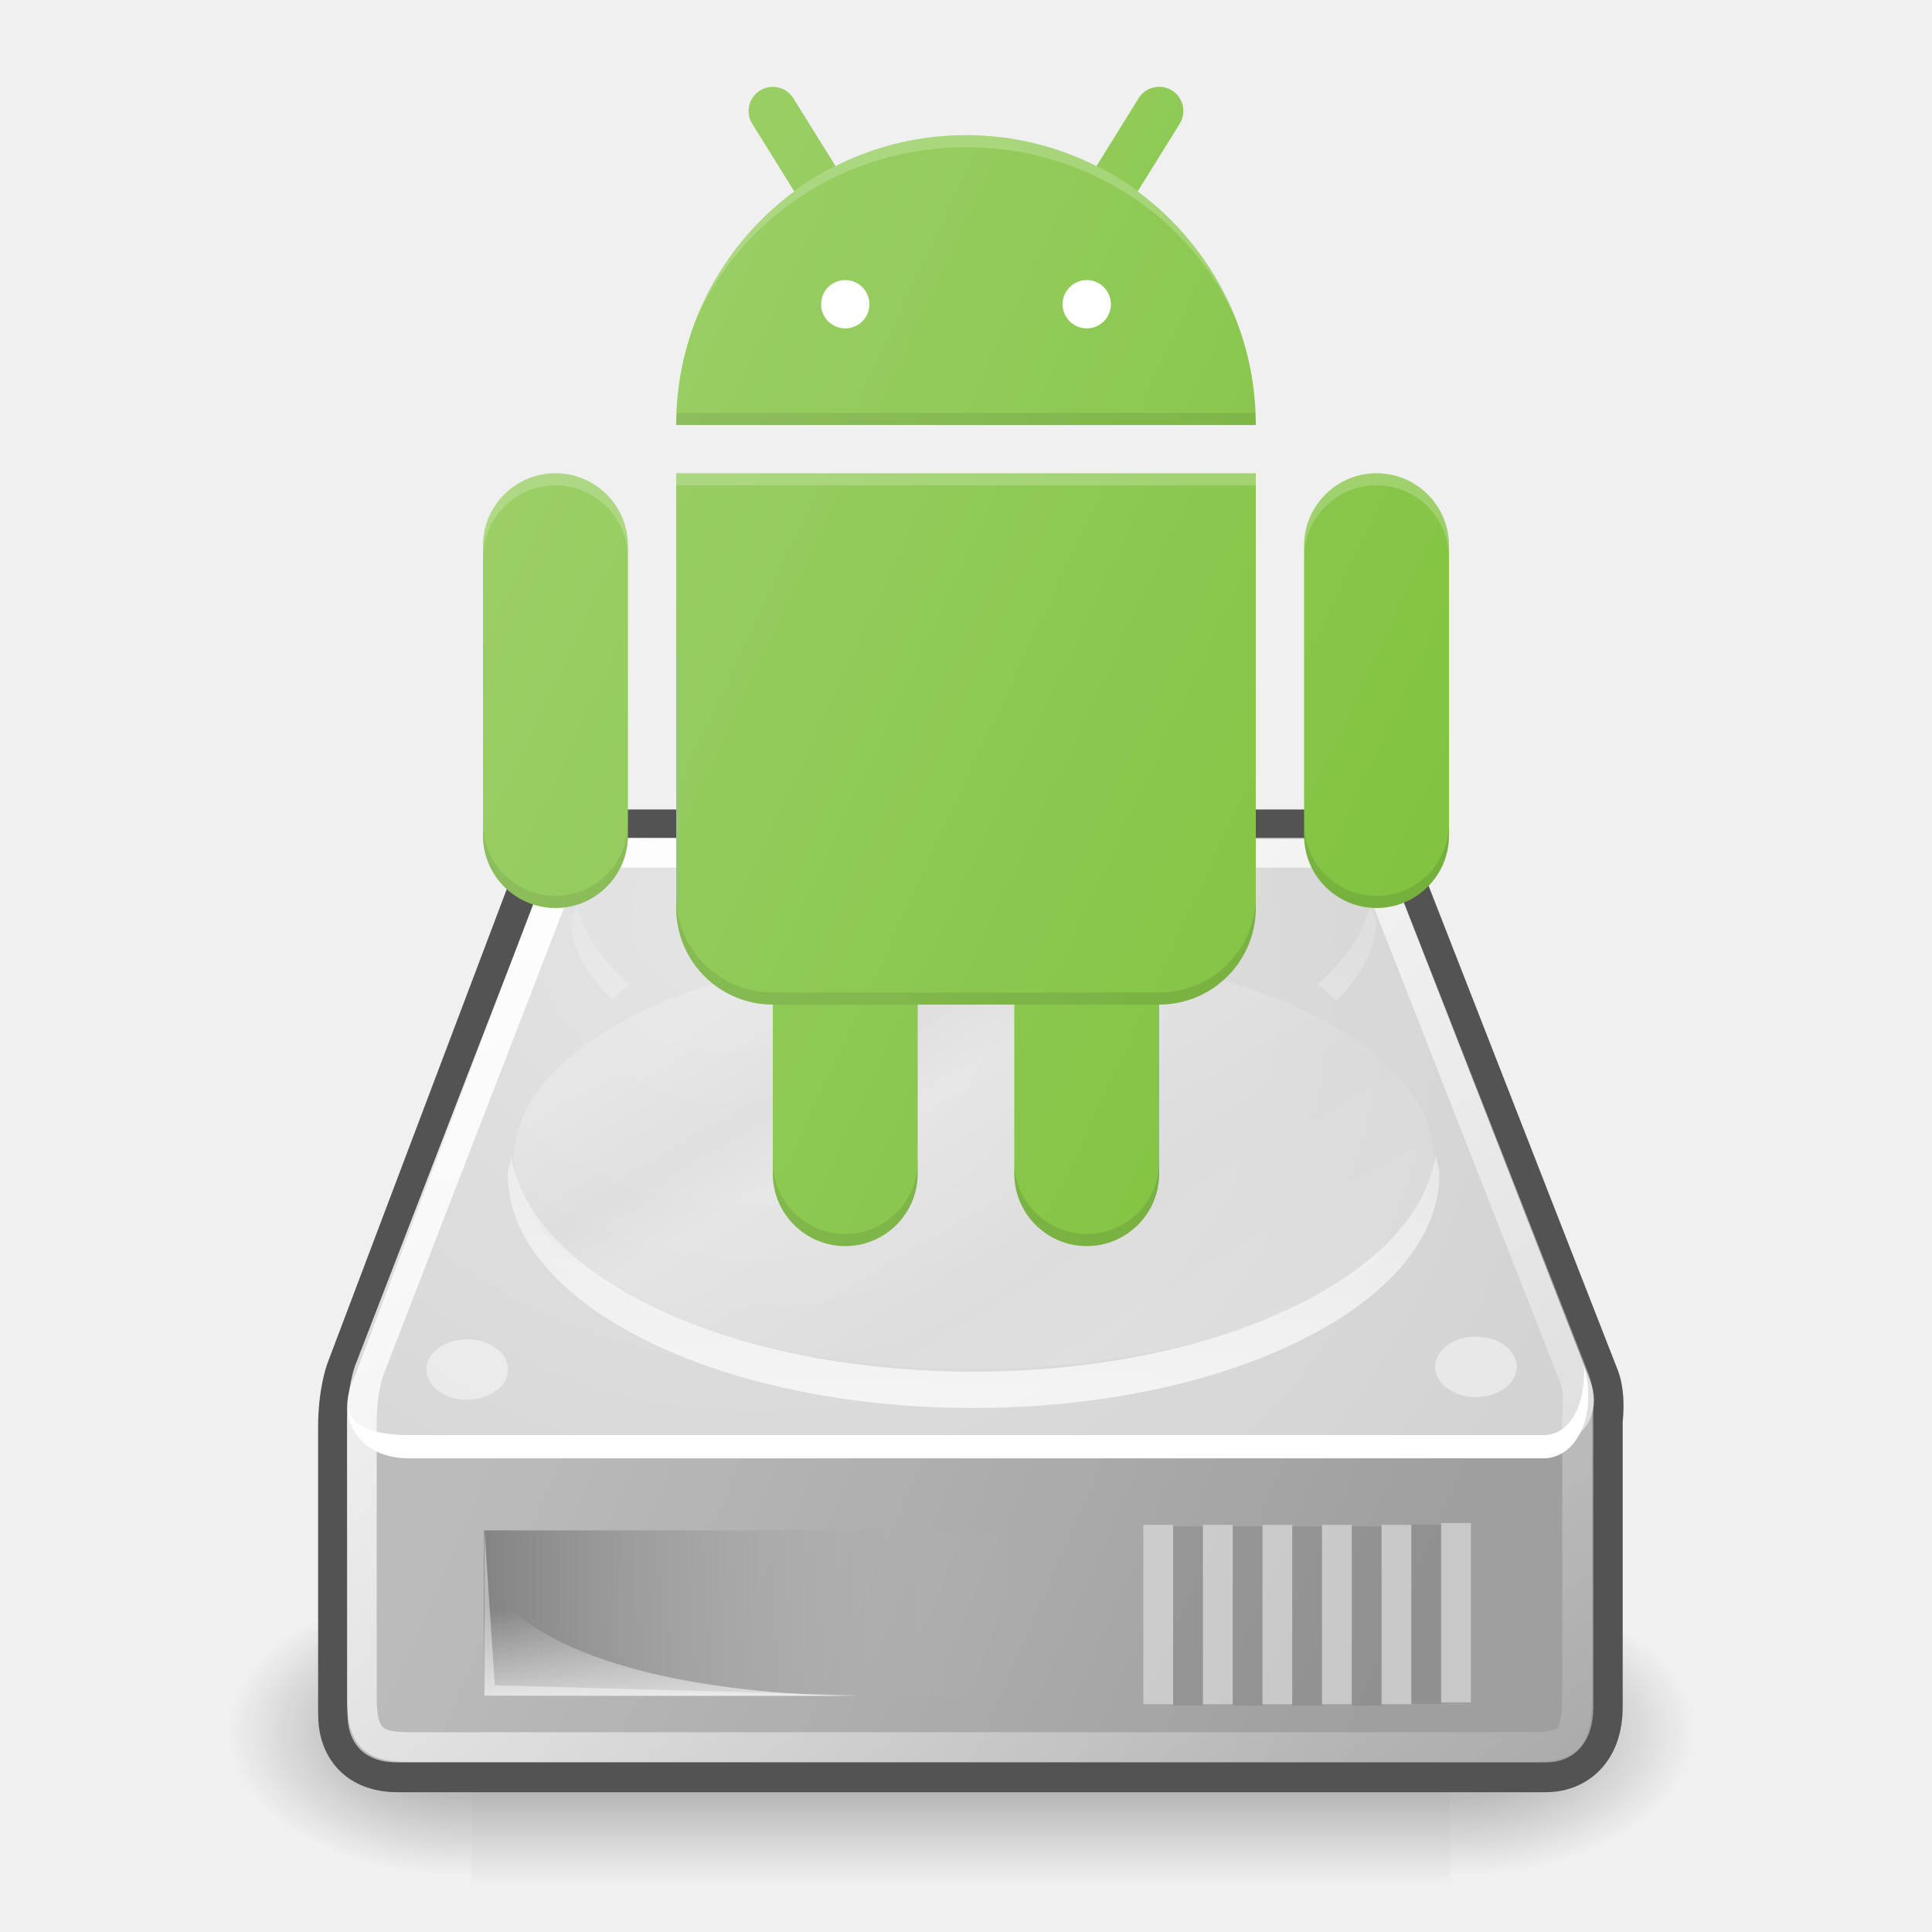
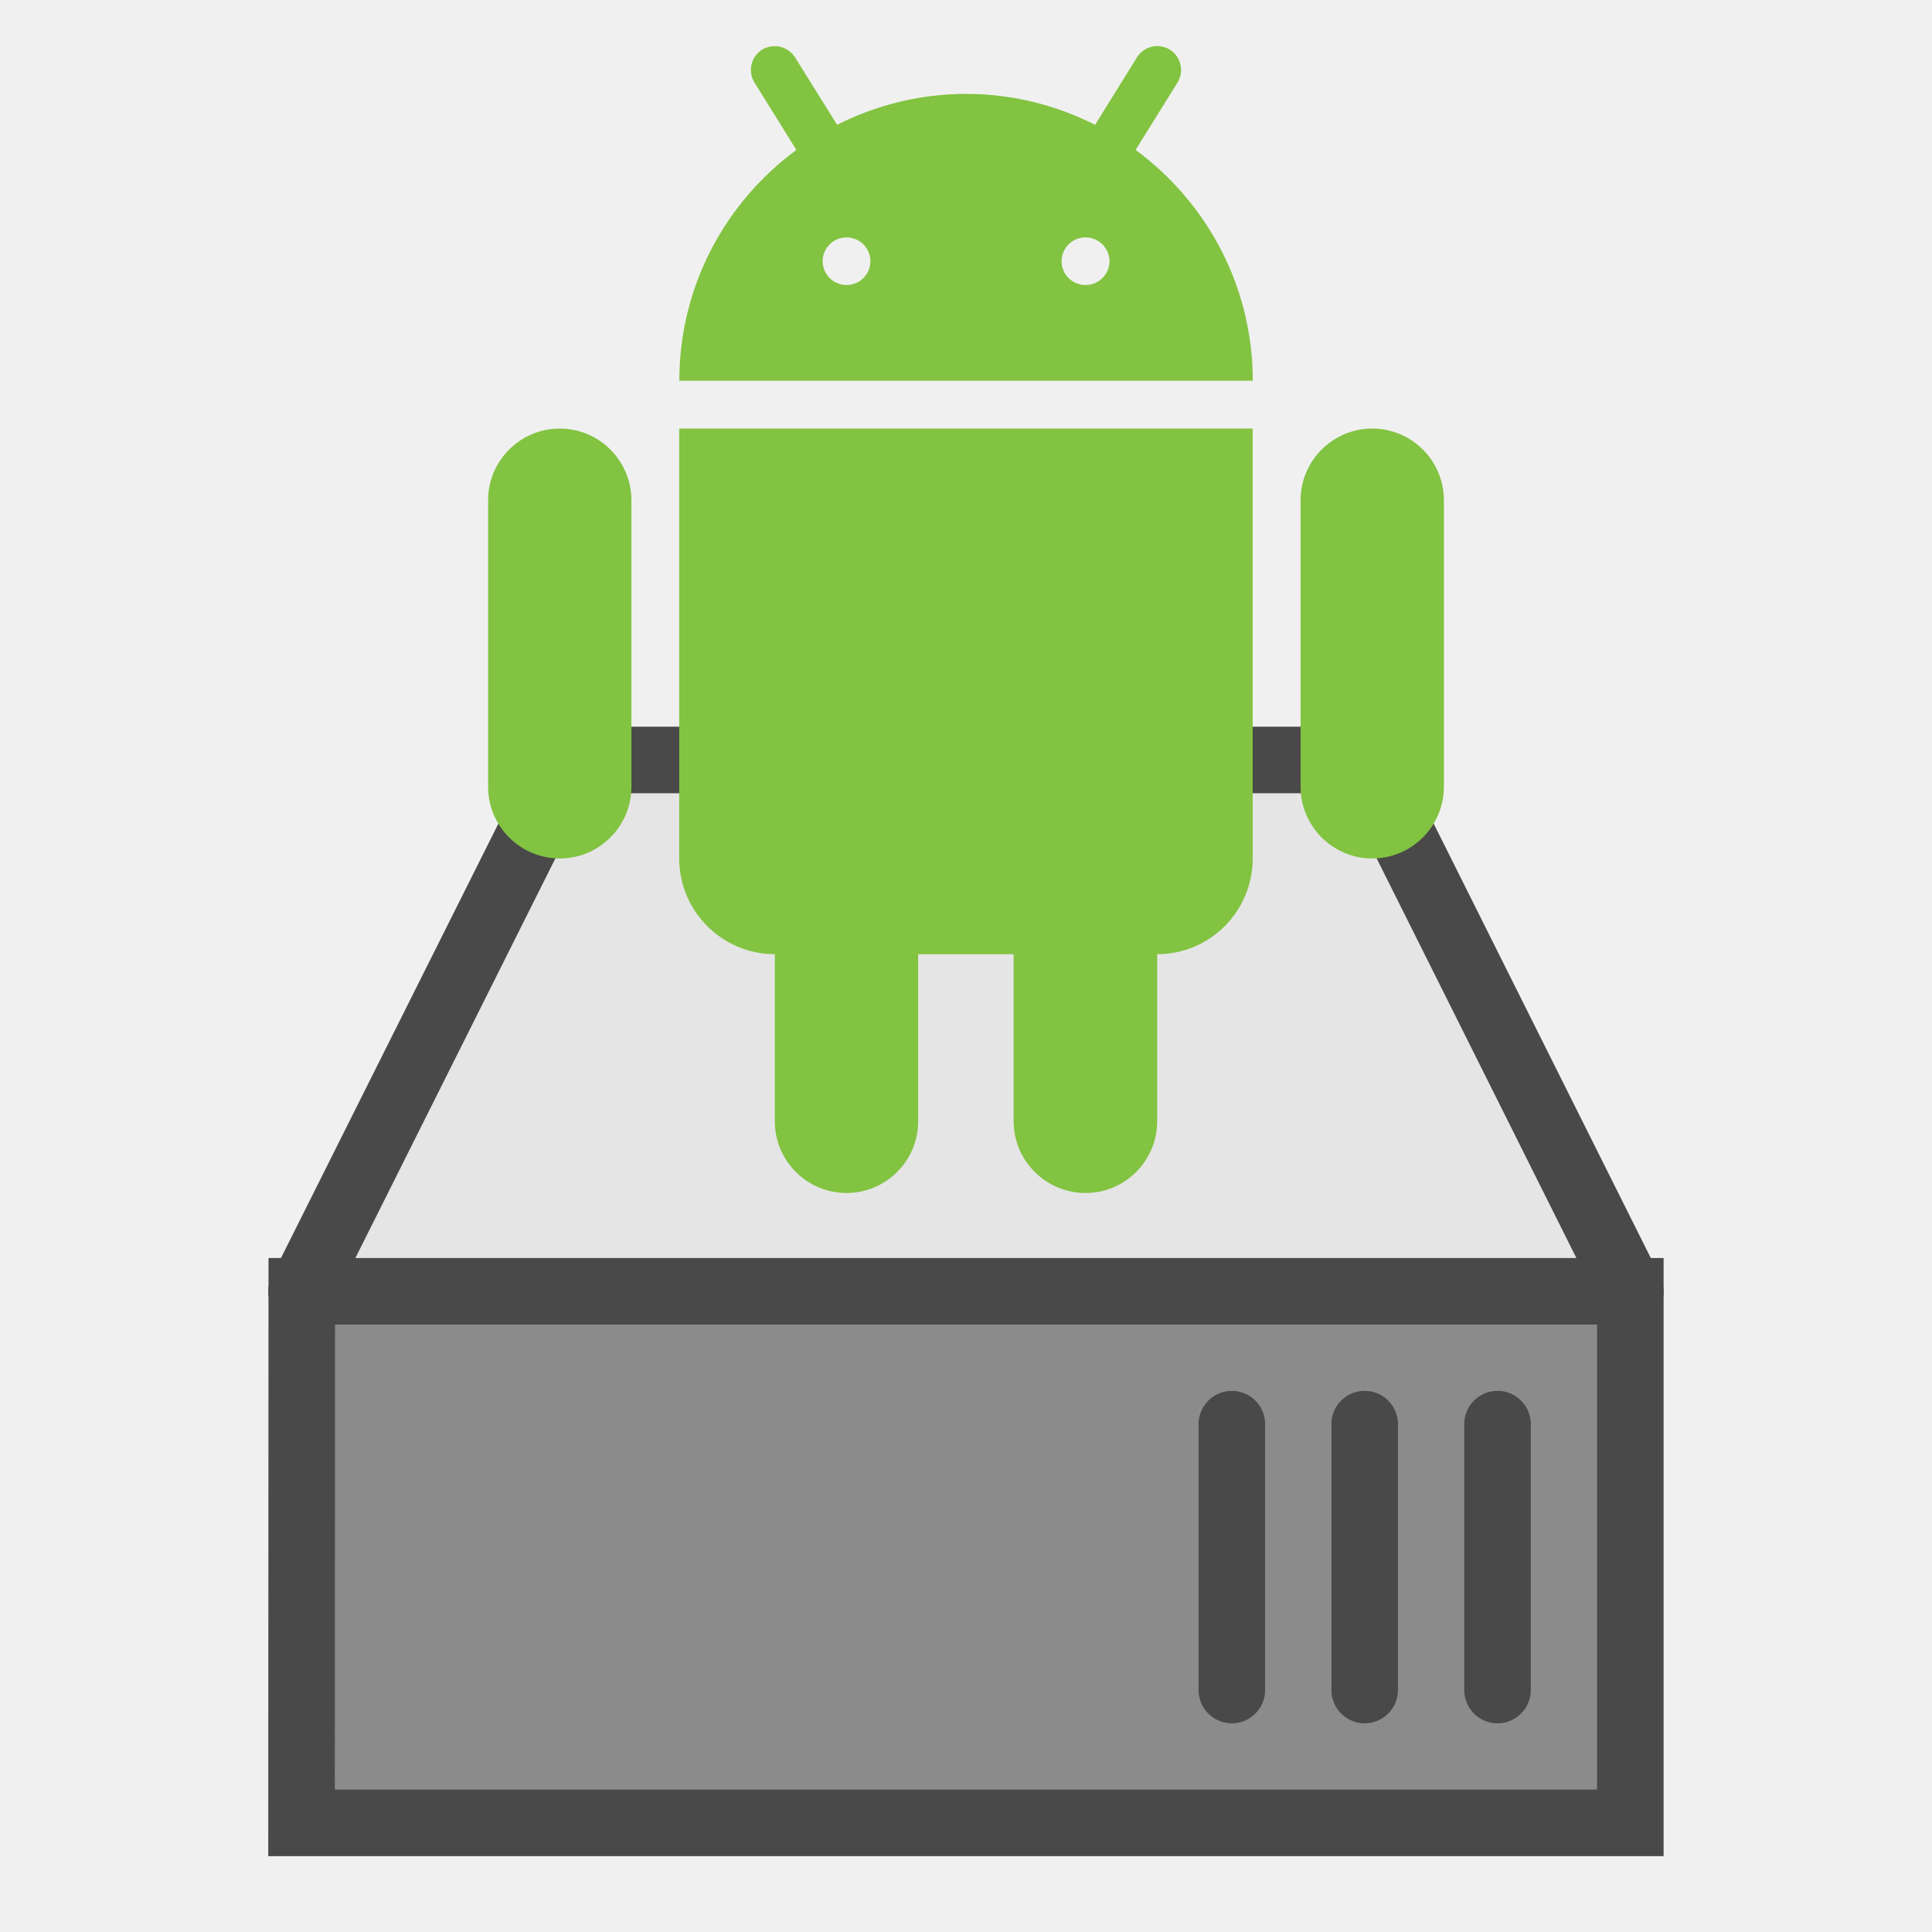
- <svg xmlns="http://www.w3.org/2000/svg" xmlns:xlink="http://www.w3.org/1999/xlink" height="48px" id="svg2913" width="48px" version="1.1">
-   <defs id="defs3">
-     <radialGradient cx="605.714" cy="486.648" fx="605.714" fy="486.648" gradientTransform="matrix(-2.774389,0,0,1.969706,112.7623,-872.8854)" gradientUnits="userSpaceOnUse" id="radialGradient6719" r="117.143" xlink:href="#linearGradient5060" />
-     <linearGradient id="linearGradient5060">
-       <stop id="stop5062" offset="0" style="stop-color:black;stop-opacity:1;" />
-       <stop id="stop5064" offset="1" style="stop-color:black;stop-opacity:0;" />
-     </linearGradient>
-     <radialGradient cx="605.714" cy="486.648" fx="605.714" fy="486.648" gradientTransform="matrix(2.774389,0,0,1.969706,-1891.633,-872.8854)" gradientUnits="userSpaceOnUse" id="radialGradient6717" r="117.143" xlink:href="#linearGradient5060" />
-     <linearGradient id="linearGradient5048">
-       <stop id="stop5050" offset="0" style="stop-color:black;stop-opacity:0;" />
-       <stop id="stop5056" offset="0.5" style="stop-color:black;stop-opacity:1;" />
-       <stop id="stop5052" offset="1" style="stop-color:black;stop-opacity:0;" />
-     </linearGradient>
-     <linearGradient gradientTransform="matrix(2.774389,0,0,1.969706,-1892.179,-872.8854)" gradientUnits="userSpaceOnUse" id="linearGradient6715" x1="302.857" x2="302.857" xlink:href="#linearGradient5048" y1="366.648" y2="609.505" />
-     <linearGradient id="linearGradient2555">
-       <stop id="stop2557" offset="0" style="stop-color:#ffffff;stop-opacity:1;" />
-       <stop id="stop2561" offset="0.5" style="stop-color:#e6e6e6;stop-opacity:1;" />
-       <stop id="stop2563" offset="0.75" style="stop-color:#ffffff;stop-opacity:1;" />
-       <stop id="stop2565" offset="0.842" style="stop-color:#e1e1e1;stop-opacity:1;" />
-       <stop id="stop2559" offset="1" style="stop-color:#ffffff;stop-opacity:1;" />
-     </linearGradient>
-     <linearGradient id="linearGradient4274">
-       <stop id="stop4276" offset="0" style="stop-color:#ffffff;stop-opacity:0.255;" />
-       <stop id="stop4278" offset="1" style="stop-color:#ffffff;stop-opacity:1;" />
-     </linearGradient>
-     <linearGradient id="linearGradient4264">
-       <stop id="stop4266" offset="0" style="stop-color:#000000;stop-opacity:1;" />
-       <stop id="stop4268" offset="1" style="stop-color:#000000;stop-opacity:0;" />
-     </linearGradient>
-     <linearGradient id="linearGradient4254">
-       <stop id="stop4256" offset="0" style="stop-color:#ffffff;stop-opacity:1;" />
-       <stop id="stop4258" offset="1" style="stop-color:#ffffff;stop-opacity:0;" />
-     </linearGradient>
-     <linearGradient id="linearGradient4244">
-       <stop id="stop4246" offset="0" style="stop-color:#e4e4e4;stop-opacity:1;" />
-       <stop id="stop4248" offset="1" style="stop-color:#d3d3d3;stop-opacity:1;" />
-     </linearGradient>
-     <linearGradient id="linearGradient4236">
-       <stop id="stop4238" offset="0" style="stop-color:#eeeeee;stop-opacity:1;" />
-       <stop id="stop4240" offset="1" style="stop-color:#eeeeee;stop-opacity:0;" />
-     </linearGradient>
-     <linearGradient id="linearGradient4228">
-       <stop id="stop4230" offset="0" style="stop-color:#bbbbbb;stop-opacity:1;" />
-       <stop id="stop4232" offset="1" style="stop-color:#9f9f9f;stop-opacity:1;" />
-     </linearGradient>
-     <linearGradient id="linearGradient4184">
-       <stop id="stop4186" offset="0" style="stop-color:#838383;stop-opacity:1;" />
-       <stop id="stop4188" offset="1" style="stop-color:#bbbbbb;stop-opacity:0;" />
-     </linearGradient>
-     <linearGradient gradientTransform="translate(0.795493,-1.325821)" gradientUnits="userSpaceOnUse" id="linearGradient4209" x1="7.062" x2="24.688" xlink:href="#linearGradient4184" y1="35.281" y2="35.281" />
-     <linearGradient gradientUnits="userSpaceOnUse" id="linearGradient4234" x1="7.605" x2="36.183" xlink:href="#linearGradient4228" y1="28.481" y2="40.944" />
-     <linearGradient gradientUnits="userSpaceOnUse" id="linearGradient4242" x1="12.277" x2="12.222" xlink:href="#linearGradient4236" y1="37.206" y2="33.759" />
-     <radialGradient cx="15.571" cy="2.959" fx="15.571" fy="2.959" gradientTransform="matrix(1.286242,0.781698,-0.710782,1.169552,-2.354348,-4.876862)" gradientUnits="userSpaceOnUse" id="radialGradient4250" r="20.936" xlink:href="#linearGradient4244" />
-     <linearGradient gradientUnits="userSpaceOnUse" id="linearGradient4260" x1="12.378" x2="44.096" xlink:href="#linearGradient4254" y1="4.433" y2="47.621" />
-     <radialGradient cx="23.202" cy="27.096" fx="23.202" fy="27.096" gradientTransform="matrix(1,0,0,0.651032,0,9.455693)" gradientUnits="userSpaceOnUse" id="radialGradient4270" r="23.555" xlink:href="#linearGradient4264" />
-     <linearGradient gradientUnits="userSpaceOnUse" id="linearGradient4272" x1="23.688" x2="23.688" xlink:href="#linearGradient4274" y1="11.319" y2="26.357" />
-     <linearGradient gradientUnits="userSpaceOnUse" id="linearGradient2553" x1="33.431" x2="21.748" xlink:href="#linearGradient2555" y1="31.965" y2="11.781" />
-     <linearGradient gradientUnits="userSpaceOnUse" id="SVGID_1_" x1="2.815" x2="21.796" y1="7.419" y2="16.27">
-       <stop offset="0" style="stop-color:#FFFFFF;stop-opacity:0.2" id="stop42" />
-       <stop offset="1" style="stop-color:#FFFFFF;stop-opacity:0" id="stop44" />
+ <svg xmlns="http://www.w3.org/2000/svg" width="64" height="64" viewBox="0 0 16.933 16.933" version="1.1" id="svg1" xml:space="preserve">
+   <defs id="defs1">
+     <linearGradient gradientUnits="userSpaceOnUse" id="linearGradient2" x1="2.815" x2="21.796" y1="7.419" y2="16.27">
+       <stop offset="0" style="stop-color:#FFFFFF;stop-opacity:0.2" id="stop1" />
+       <stop offset="1" style="stop-color:#FFFFFF;stop-opacity:0" id="stop2" />
    </linearGradient>
  </defs>
-   <g id="layer2" transform="translate(0,5.769821)">
-     <g id="g1432" transform="matrix(0.7397878,0,0,0.7397878,6.212566,9.190266)">
-       <g id="g6707" transform="matrix(0.0245274,0,0,0.02086758,45.69054,36.1536)">
-         <rect height="478.357" id="rect6709" style="color:#000000;display:inline;overflow:visible;visibility:visible;opacity:0.402;fill:url(#linearGradient6715);fill-opacity:1;fill-rule:nonzero;stroke:none;stroke-width:1;stroke-linecap:round;stroke-linejoin:miter;stroke-miterlimit:4;stroke-dasharray:none;stroke-dashoffset:0;stroke-opacity:1;marker:none;marker-start:none;marker-mid:none;marker-end:none" width="1339.633" x="-1559.252" y="-150.697" />
-         <path d="m -219.619,-150.68 c 0,0 0,478.331 0,478.331 142.874,0.9 345.4,-107.17 345.4,-239.196 0,-132.027 -159.437,-239.135 -345.4,-239.135 z" id="path6711" style="color:#000000;display:inline;overflow:visible;visibility:visible;opacity:0.402;fill:url(#radialGradient6717);fill-opacity:1;fill-rule:nonzero;stroke:none;stroke-width:1;stroke-linecap:round;stroke-linejoin:miter;stroke-miterlimit:4;stroke-dasharray:none;stroke-dashoffset:0;stroke-opacity:1;marker:none;marker-start:none;marker-mid:none;marker-end:none" />
-         <path d="m -1559.252,-150.68 c 0,0 0,478.331 0,478.331 -142.874,0.9 -345.4,-107.17 -345.4,-239.196 0,-132.027 159.437,-239.135 345.4,-239.135 z" id="path6713" style="color:#000000;display:inline;overflow:visible;visibility:visible;opacity:0.402;fill:url(#radialGradient6719);fill-opacity:1;fill-rule:nonzero;stroke:none;stroke-width:1;stroke-linecap:round;stroke-linejoin:miter;stroke-miterlimit:4;stroke-dasharray:none;stroke-dashoffset:0;stroke-opacity:1;marker:none;marker-start:none;marker-mid:none;marker-end:none" />
-       </g>
-       <path d="m 11.286,7.963 c -0.625,0 -1.031,0.29 -1.281,0.844 -10e-7,0 -6.469,17.104 -6.469,17.104 0,0 -0.25,0.672 -0.25,1.781 0,0 0,9.65 0,9.65 0,1.083 0.658,1.625 1.656,1.625 H 43.504 c 0.985,0 1.594,-0.718 1.594,-1.844 v -9.65 c 0,0 0.106,-0.77 -0.094,-1.312 L 38.286,8.963 C 38.101,8.451 37.649,7.975 37.161,7.963 Z" id="path4196" style="fill:none;fill-opacity:1;fill-rule:evenodd;stroke:#535353;stroke-width:2;stroke-linecap:round;stroke-linejoin:round;stroke-miterlimit:4;stroke-dasharray:none;stroke-opacity:1" />
-       <path d="m 3.274,26.997 0.765,-0.692 37.61,0.062 3.462,0.317 v 10.439 c 0,1.126 -0.607,1.843 -1.592,1.843 H 4.935 c -0.998,0 -1.662,-0.542 -1.662,-1.625 z" id="path4170" style="fill:url(#linearGradient4234);fill-opacity:1;fill-rule:evenodd;stroke:none;stroke-width:1.02px;stroke-linecap:butt;stroke-linejoin:miter;stroke-opacity:1" />
-       <path d="m 3.549,25.914 c -0.714,1.464 -6.156e-4,2.393 1.036,2.393 0,0 39,0 39,0 1.119,-0.024 1.845,-1.012 1.429,-2.143 L 38.299,8.954 C 38.115,8.442 37.644,7.966 37.156,7.954 H 11.299 c -0.625,0 -1.036,0.304 -1.286,0.857 0,0 -6.464,17.104 -6.464,17.104 z" id="path3093" style="fill:url(#radialGradient4250);fill-opacity:1;fill-rule:evenodd;stroke:none;stroke-width:1px;stroke-linecap:butt;stroke-linejoin:miter;stroke-opacity:1" />
-       <rect height="5.562" id="rect4174" style="color:#000000;display:inline;overflow:visible;visibility:visible;opacity:1;fill:url(#linearGradient4209);fill-opacity:1;fill-rule:evenodd;stroke:none;stroke-width:2.409;stroke-linecap:round;stroke-linejoin:round;stroke-miterlimit:4;stroke-dasharray:none;stroke-dashoffset:0;stroke-opacity:1;marker:none;marker-start:none;marker-mid:none;marker-end:none" width="17.625" x="7.858" y="31.174" />
-       <path d="m 7.858,36.737 c 0,0 0,-4.011 0,-4.011 1.836,3.179 8.296,4.011 12.937,4.011 0,0 -12.937,0 -12.937,0 z" id="path4194" style="opacity:0.811;fill:url(#linearGradient4242);fill-opacity:1;fill-rule:evenodd;stroke:none;stroke-width:1px;stroke-linecap:butt;stroke-linejoin:miter;stroke-opacity:1" />
-       <path d="m 44.796,25.629 c 0.064,1.25 -0.414,2.316 -1.322,2.344 0,0 -38.119,-1e-6 -38.119,0 -1.289,0 -1.868,-0.325 -2.084,-0.868 0.092,0.944 0.826,1.649 2.084,1.649 -1e-7,-1e-6 38.119,0 38.119,0 1.076,-0.033 1.753,-1.424 1.352,-2.995 z" id="path4201" style="fill:#ffffff;fill-opacity:1;fill-rule:evenodd;stroke:none;stroke-width:1px;stroke-linecap:butt;stroke-linejoin:miter;stroke-opacity:1" />
-       <path d="m 10.969,10.156 c -0.046,0.2 -0.188,0.387 -0.188,0.594 0,0.949 0.591,1.789 1.344,2.594 0.24,-0.154 0.365,-0.354 0.625,-0.5 -0.94,-0.816 -1.553,-1.717 -1.781,-2.688 z m 26.656,0 c -0.229,0.97 -0.842,1.872 -1.781,2.688 0.274,0.154 0.404,0.368 0.656,0.531 0.757,-0.807 1.312,-1.673 1.312,-2.625 0,-0.207 -0.142,-0.393 -0.188,-0.594 z m 2.188,8.438 c -0.614,4.04 -7.299,7.25 -15.531,7.25 -8.212,1e-6 -14.86,-3.193 -15.5,-7.219 -0.032,0.197 -0.125,0.392 -0.125,0.594 3e-7,4.318 6.989,7.844 15.625,7.844 8.636,0 15.656,-3.526 15.656,-7.844 0,-0.213 -0.089,-0.417 -0.125,-0.625 z" id="path4211" style="color:#000000;display:inline;overflow:visible;visibility:visible;opacity:0.691;fill:url(#linearGradient4272);fill-opacity:1;fill-rule:evenodd;stroke:none;stroke-width:2;stroke-linecap:round;stroke-linejoin:round;stroke-miterlimit:4;stroke-dasharray:none;stroke-dashoffset:0;stroke-opacity:1;marker:none;marker-start:none;marker-mid:none;marker-end:none" />
-       <path d="m 8.574,25.594 a 1.37,1.016 0 1 1 -2.74,0 1.37,1.016 0 1 1 2.74,0 z" id="path4224" style="color:#000000;display:inline;overflow:visible;visibility:visible;opacity:1;fill:#ffffff;fill-opacity:0.458;fill-rule:evenodd;stroke:none;stroke-width:2;stroke-linecap:round;stroke-linejoin:round;stroke-miterlimit:4;stroke-dasharray:none;stroke-dashoffset:0;stroke-opacity:1;marker:none;marker-start:none;marker-mid:none;marker-end:none" transform="translate(0.08838843,0.176776)" />
-       <path d="m 8.574,25.594 a 1.37,1.016 0 1 1 -2.74,0 1.37,1.016 0 1 1 2.74,0 z" id="path4226" style="color:#000000;display:inline;overflow:visible;visibility:visible;opacity:1;fill:#ffffff;fill-opacity:0.458;fill-rule:evenodd;stroke:none;stroke-width:2;stroke-linecap:round;stroke-linejoin:round;stroke-miterlimit:4;stroke-dasharray:none;stroke-dashoffset:0;stroke-opacity:1;marker:none;marker-start:none;marker-mid:none;marker-end:none" transform="translate(33.96705,0.08838804)" />
-       <path d="m 11.643,8.416 c -0.602,0 -0.993,0.279 -1.233,0.812 -10e-7,0 -6.415,16.591 -6.415,16.591 0,0 -0.241,0.647 -0.241,1.715 0,0 0,9.29 0,9.29 0,1.355 0.444,1.627 1.594,1.627 H 43.035 c 1.323,0 1.534,-0.316 1.534,-1.837 v -9.29 c 0,0 0.102,-0.742 -0.09,-1.264 L 37.886,9.253 C 37.708,8.761 37.335,8.427 36.865,8.416 Z" id="path4252" style="fill:none;fill-opacity:1;fill-rule:evenodd;stroke:url(#linearGradient4260);stroke-width:1;stroke-linecap:round;stroke-linejoin:round;stroke-miterlimit:4;stroke-dasharray:none;stroke-opacity:1" />
-       <path d="m 40.5,31.429 v 5.021" id="path4282" style="fill:none;fill-opacity:0.75;fill-rule:evenodd;stroke:#ffffff;stroke-width:1px;stroke-linecap:square;stroke-linejoin:miter;stroke-opacity:0.424" />
-       <path d="m 38.5,31.489 v 5.021" id="path4284" style="fill:none;fill-opacity:0.75;fill-rule:evenodd;stroke:#ffffff;stroke-width:1px;stroke-linecap:square;stroke-linejoin:miter;stroke-opacity:0.424" />
-       <path d="m 36.5,31.489 v 5.021" id="path4286" style="fill:none;fill-opacity:0.75;fill-rule:evenodd;stroke:#ffffff;stroke-width:1px;stroke-linecap:square;stroke-linejoin:miter;stroke-opacity:0.424" />
-       <path d="m 34.5,31.489 v 5.021" id="path4288" style="fill:none;fill-opacity:0.75;fill-rule:evenodd;stroke:#ffffff;stroke-width:1px;stroke-linecap:square;stroke-linejoin:miter;stroke-opacity:0.424" />
-       <path d="m 32.5,31.489 v 5.021" id="path4290" style="fill:none;fill-opacity:0.75;fill-rule:evenodd;stroke:#ffffff;stroke-width:1px;stroke-linecap:square;stroke-linejoin:miter;stroke-opacity:0.424" />
-       <path d="m 30.5,31.489 v 5.021" id="path4292" style="fill:none;fill-opacity:0.75;fill-rule:evenodd;stroke:#ffffff;stroke-width:1px;stroke-linecap:square;stroke-linejoin:miter;stroke-opacity:0.424" />
-       <path d="M 39.5,31.479 V 36.5" id="path4294" style="opacity:0.097;fill:none;fill-opacity:0.75;fill-rule:evenodd;stroke:#000000;stroke-width:1px;stroke-linecap:square;stroke-linejoin:miter;stroke-opacity:1" />
-       <path d="m 37.5,31.539 v 5.021" id="path4296" style="opacity:0.097;fill:none;fill-opacity:0.75;fill-rule:evenodd;stroke:#000000;stroke-width:1px;stroke-linecap:square;stroke-linejoin:miter;stroke-opacity:1" />
-       <path d="m 35.5,31.539 v 5.021" id="path4298" style="opacity:0.097;fill:none;fill-opacity:0.75;fill-rule:evenodd;stroke:#000000;stroke-width:1px;stroke-linecap:square;stroke-linejoin:miter;stroke-opacity:1" />
-       <path d="m 33.5,31.539 v 5.021" id="path4300" style="opacity:0.097;fill:none;fill-opacity:0.75;fill-rule:evenodd;stroke:#000000;stroke-width:1px;stroke-linecap:square;stroke-linejoin:miter;stroke-opacity:1" />
-       <path d="m 31.5,31.539 v 5.021" id="path4302" style="opacity:0.097;fill:none;fill-opacity:0.75;fill-rule:evenodd;stroke:#000000;stroke-width:1px;stroke-linecap:square;stroke-linejoin:miter;stroke-opacity:1" />
-       <path d="m 7.875,31.188 v 5.531 H 20.438 L 8.219,36.375 Z" id="path4572" style="opacity:0.44;fill:#ffffff;fill-opacity:1;fill-rule:evenodd;stroke:none;stroke-width:1px;stroke-linecap:butt;stroke-linejoin:miter;stroke-opacity:1" />
-       <path d="m 39.875,19.562 a 14.875,6.688 0 1 1 -29.75,0 14.875,6.688 0 1 1 29.75,0 z" id="path2545" style="color:#000000;display:inline;overflow:visible;visibility:visible;opacity:0.206;fill:url(#linearGradient2553);fill-opacity:1;fill-rule:evenodd;stroke:none;stroke-width:0.934;stroke-linecap:square;stroke-linejoin:round;stroke-miterlimit:4;stroke-dasharray:none;stroke-dashoffset:0;stroke-opacity:0.424;marker:none;marker-start:none;marker-mid:none;marker-end:none" transform="matrix(1.037815,0,0,1.060747,-1.632878,-2.094626)" />
-       <g id="g51" transform="matrix(1.2,0,0,1.2,9.6,-3.611111)" />
-       <g id="g53" transform="matrix(1.2,0,0,1.2,9.6,-3.611111)" />
-       <g id="g55" transform="matrix(1.2,0,0,1.2,9.6,-3.611111)" />
-       <g id="g57" transform="matrix(1.2,0,0,1.2,9.6,-3.611111)" />
-       <g id="g59" transform="matrix(1.2,0,0,1.2,9.6,-3.611111)" />
-       <g id="g61" transform="matrix(1.2,0,0,1.2,9.6,-3.611111)" />
-       <g id="g63" transform="matrix(1.2,0,0,1.2,9.6,-3.611111)" />
-       <g id="g65" transform="matrix(1.2,0,0,1.2,9.6,-3.611111)" />
-       <g id="g67" transform="matrix(1.2,0,0,1.2,9.6,-3.611111)" />
-       <g id="g69" transform="matrix(1.2,0,0,1.2,9.6,-3.611111)" />
-       <g id="g71" transform="matrix(1.2,0,0,1.2,9.6,-3.611111)" />
-       <g id="g73" transform="matrix(1.2,0,0,1.2,9.6,-3.611111)" />
-       <g id="g75" transform="matrix(1.2,0,0,1.2,9.6,-3.611111)" />
-       <g id="g77" transform="matrix(1.2,0,0,1.2,9.6,-3.611111)" />
-       <g id="g79" transform="matrix(1.2,0,0,1.2,9.6,-3.611111)" />
-     </g>
-     <g id="g49" transform="matrix(1.2,0,0,1.2,9.6,-3.611111)">
-       <path d="m 14.5,15 c -0.827,0 -1.5,0.673 -1.5,1.5 v 6 c 0,0.827 0.673,1.5 1.5,1.5 0.827,0 1.5,-0.673 1.5,-1.5 v -6 c 0,-0.827 -0.673,-1.5 -1.5,-1.5 z" fill="#82c341" id="path2" />
-       <path d="m 14.5,23.75 c -0.827,0 -1.5,-0.673 -1.5,-1.5 v 0.25 c 0,0.827 0.673,1.5 1.5,1.5 0.827,0 1.5,-0.673 1.5,-1.5 v -0.25 c 0,0.827 -0.673,1.5 -1.5,1.5 z" opacity="0.1" id="path4" />
-       <path d="m 9.5,15 c -0.827,0 -1.5,0.673 -1.5,1.5 v 6 c 0,0.827 0.673,1.5 1.5,1.5 0.827,0 1.5,-0.673 1.5,-1.5 v -6 c 0,-0.827 -0.673,-1.5 -1.5,-1.5 z" fill="#82c341" id="path6" />
-       <path d="m 9.5,23.75 c -0.827,0 -1.5,-0.673 -1.5,-1.5 v 0.25 c 0,0.827 0.673,1.5 1.5,1.5 0.827,0 1.5,-0.673 1.5,-1.5 v -0.25 c 0,0.827 -0.673,1.5 -1.5,1.5 z" opacity="0.1" id="path8" />
-       <path d="M 18,8 H 6 V 17 c 0,1.105 0.895,2 2,2 h 8 c 1.105,0 2,-0.895 2,-2 z" fill="#82c341" id="path10" />
-       <path d="m 20.5,8 c -0.827,0 -1.5,0.673 -1.5,1.5 V 15.5 c 0,0.827 0.673,1.5 1.5,1.5 0.827,0 1.5,-0.673 1.5,-1.5 V 9.5 c 0,-0.827 -0.673,-1.5 -1.5,-1.5 z" fill="#82c341" id="path12" />
-       <path d="m 9.126,2.811 c -0.167,0 -0.331,-0.083 -0.425,-0.236 L 7.575,0.764 C 7.43,0.53 7.501,0.221 7.736,0.075 7.971,-0.07 8.279,9.669e-4 8.425,0.236 L 9.551,2.046 c 0.146,0.234 0.074,0.543 -0.161,0.689 -0.083,0.051 -0.173,0.075 -0.264,0.075 z" fill="#82c341" id="path14" />
-       <path d="m 14.874,2.811 c -0.09,0 -0.181,-0.024 -0.264,-0.075 C 14.375,2.589 14.304,2.281 14.449,2.046 l 1.126,-1.811 c 0.146,-0.235 0.454,-0.306 0.689,-0.161 0.234,0.146 0.306,0.455 0.161,0.689 l -1.126,1.811 c -0.095,0.152 -0.258,0.236 -0.425,0.236 z" fill="#82c341" id="path16" />
-       <path d="m 12,1 c -3.314,0 -6,2.686 -6,6 h 12 c 0,-3.314 -2.686,-6 -6,-6 z" fill="#82c341" id="path18" />
-       <rect fill="#ffffff" height="0.25" opacity="0.2" width="12" x="6" y="8" id="rect20" />
-       <path d="M 16,18.75 H 8 c -1.105,0 -2,-0.895 -2,-2 v 0.25 c 0,1.105 0.895,2 2,2 h 8 c 1.105,0 2,-0.895 2,-2 v -0.25 c 0,1.105 -0.895,2 -2,2 z" opacity="0.1" id="path22" />
-       <path d="m 20.5,8 c -0.827,0 -1.5,0.673 -1.5,1.5 v 0.25 c 0,-0.827 0.673,-1.5 1.5,-1.5 0.827,0 1.5,0.673 1.5,1.5 v -0.25 c 0,-0.827 -0.673,-1.5 -1.5,-1.5 z" fill="#ffffff" opacity="0.2" id="path24" />
-       <path d="m 20.5,16.75 c -0.827,0 -1.5,-0.673 -1.5,-1.5 v 0.25 c 0,0.827 0.673,1.5 1.5,1.5 0.827,0 1.5,-0.673 1.5,-1.5 v -0.25 c 0,0.827 -0.673,1.5 -1.5,1.5 z" opacity="0.1" id="path26" />
-       <path d="m 12,1.25 c 2.514,0 4.665,1.46 5.601,3.594 C 16.743,2.579 14.566,1 12,1 c -2.566,0 -4.745,1.583 -5.602,3.848 C 7.333,2.714 9.486,1.25 12,1.25 Z" fill="#ffffff" opacity="0.2" id="path28" />
-       <circle cx="9.5" cy="4.5" fill="#ffffff" r="0.5" id="circle30" />
-       <circle cx="14.5" cy="4.5" fill="#ffffff" r="0.5" id="circle32" />
-       <path d="M 6.013,6.75 C 6.009,6.834 6,6.916 6,7 h 12 c 0,-0.084 -0.009,-0.166 -0.013,-0.25 z" opacity="0.1" id="path34" />
-       <path d="m 3.5,8 c -0.827,0 -1.5,0.673 -1.5,1.5 V 15.5 c 0,0.827 0.673,1.5 1.5,1.5 0.827,0 1.5,-0.673 1.5,-1.5 V 9.5 c 0,-0.827 -0.673,-1.5 -1.5,-1.5 z" fill="#82c341" id="path36" />
-       <path d="m 3.5,8 c -0.827,0 -1.5,0.673 -1.5,1.5 v 0.25 c 0,-0.827 0.673,-1.5 1.5,-1.5 0.827,0 1.5,0.673 1.5,1.5 v -0.25 c 0,-0.827 -0.673,-1.5 -1.5,-1.5 z" fill="#ffffff" opacity="0.2" id="path38" />
-       <path d="m 3.5,16.75 c -0.827,0 -1.5,-0.673 -1.5,-1.5 v 0.25 c 0,0.827 0.673,1.5 1.5,1.5 0.827,0 1.5,-0.673 1.5,-1.5 v -0.25 c 0,0.827 -0.673,1.5 -1.5,1.5 z" opacity="0.1" id="path40" />
-       <linearGradient gradientUnits="userSpaceOnUse" id="linearGradient936" x1="2.815" x2="21.796" y1="7.419" y2="16.27">
-         <stop offset="0" style="stop-color:#FFFFFF;stop-opacity:0.2" id="stop932" />
-         <stop offset="1" style="stop-color:#FFFFFF;stop-opacity:0" id="stop934" />
-       </linearGradient>
-       <path d="m 6,17 c 0,1.105 0.895,2 2,2 v 3.5 c 0,0.827 0.673,1.5 1.5,1.5 0.827,0 1.5,-0.673 1.5,-1.5 v -3.5 h 2 v 3.5 c 0,0.827 0.673,1.5 1.5,1.5 0.827,0 1.5,-0.673 1.5,-1.5 v -3.5 c 1.105,0 2,-0.895 2,-2 V 8 H 6 Z M 20.5,8 c -0.827,0 -1.5,0.673 -1.5,1.5 V 15.5 c 0,0.827 0.673,1.5 1.5,1.5 0.827,0 1.5,-0.673 1.5,-1.5 V 9.5 c 0,-0.827 -0.673,-1.5 -1.5,-1.5 z M 15.55,2.171 16.425,0.764 C 16.57,0.53 16.499,0.221 16.264,0.075 16.029,-0.07 15.721,9.669e-4 15.575,0.236 L 14.698,1.646 C 13.886,1.236 12.972,1 12,1 c -0.972,0 -1.886,0.236 -2.698,0.646 L 8.425,0.236 C 8.279,9.669e-4 7.971,-0.07 7.736,0.075 7.501,0.221 7.43,0.53 7.575,0.764 L 8.45,2.171 C 6.967,3.263 6,5.017 6,7 H 18 C 18,5.017 17.033,3.263 15.55,2.171 Z M 3.5,8 c -0.827,0 -1.5,0.673 -1.5,1.5 V 15.5 c 0,0.827 0.673,1.5 1.5,1.5 0.827,0 1.5,-0.673 1.5,-1.5 V 9.5 c 0,-0.827 -0.673,-1.5 -1.5,-1.5 z" fill="url(#SVGID_1_)" id="path47" style="fill:url(#SVGID_1_)" />
-     </g>
+   <g id="g1" transform="matrix(2.200756,0,0,2.200756,-0.8498665,2.001779)">
+     <path id="path1" style="fill:#e5e5e5;fill-opacity:1;stroke:#494949;stroke-width:0.265;stroke-linecap:round;stroke-linejoin:miter;stroke-dasharray:none;stroke-opacity:1" d="M 1.587,4.233 2.646,2.117 h 3.175 l 1.058,2.117" />
+     <path id="rect1" style="fill:#8b8b8b;fill-opacity:1;stroke:#494949;stroke-width:0.265;stroke-linecap:round;stroke-opacity:1" d="M 1.588,4.233 H 6.879 V 6.35 H 1.587 Z" />
+     <path id="path2" style="fill:#8b8b8b;fill-opacity:1;stroke:#494949;stroke-width:0.265;stroke-linecap:round;stroke-opacity:1" d="M 6.35,4.762 V 5.821" />
+     <path id="path3" style="fill:#8b8b8b;fill-opacity:1;stroke:#494949;stroke-width:0.265;stroke-linecap:round;stroke-opacity:1" d="M 5.821,4.762 V 5.821" />
+     <path id="path4" style="fill:#8b8b8b;fill-opacity:1;stroke:#494949;stroke-width:0.265;stroke-linecap:round;stroke-opacity:1" d="M 5.292,4.762 V 5.821" />
  </g>
+   <path id="circle13" style="fill:#82c341;fill-opacity:1;stroke-width:0.419" d="m 6.8,0.405 c -0.04,-0.002 -0.083,0.008 -0.12,0.03 -0.098,0.061 -0.128,0.19 -0.067,0.289 L 6.98,1.314 C 6.359,1.771 5.954,2.506 5.954,3.337 h 5.026 c 0,-0.831 -0.405,-1.565 -1.027,-2.023 L 10.32,0.724 c 0.061,-0.098 0.031,-0.227 -0.067,-0.289 -0.099,-0.061 -0.227,-0.03 -0.289,0.069 L 9.598,1.094 C 9.258,0.922 8.874,0.823 8.467,0.823 c -0.407,0 -0.79,0.099 -1.13,0.271 L 6.969,0.504 c -0.038,-0.061 -0.102,-0.096 -0.169,-0.099 z M 7.42,2.081 A 0.209,0.209 0 0 1 7.629,2.289 0.209,0.209 0 0 1 7.42,2.498 0.209,0.209 0 0 1 7.21,2.289 0.209,0.209 0 0 1 7.42,2.081 Z m 2.095,0 A 0.209,0.209 0 0 1 9.724,2.289 0.209,0.209 0 0 1 9.515,2.498 0.209,0.209 0 0 1 9.304,2.289 0.209,0.209 0 0 1 9.515,2.081 Z m -4.609,1.675 c -0.346,0 -0.628,0.282 -0.628,0.628 V 6.896 c 0,0.346 0.282,0.628 0.628,0.628 0.346,0 0.628,-0.282 0.628,-0.628 V 4.384 c 0,-0.346 -0.282,-0.628 -0.628,-0.628 z m 1.047,0 v 3.768 c 0,0.463 0.376,0.839 0.838,0.839 v 1.465 c 0,0.346 0.282,0.628 0.628,0.628 0.346,0 0.628,-0.282 0.628,-0.628 V 8.363 h 0.837 v 1.465 c 0,0.346 0.283,0.628 0.63,0.628 0.346,0 0.628,-0.282 0.628,-0.628 V 8.363 c 0.463,0 0.837,-0.376 0.837,-0.839 V 3.756 Z m 6.074,0 c -0.346,0 -0.628,0.282 -0.628,0.628 V 6.896 c 0,0.346 0.282,0.628 0.628,0.628 0.346,0 0.628,-0.282 0.628,-0.628 V 4.384 c 0,-0.346 -0.282,-0.628 -0.628,-0.628 z" />
</svg>
